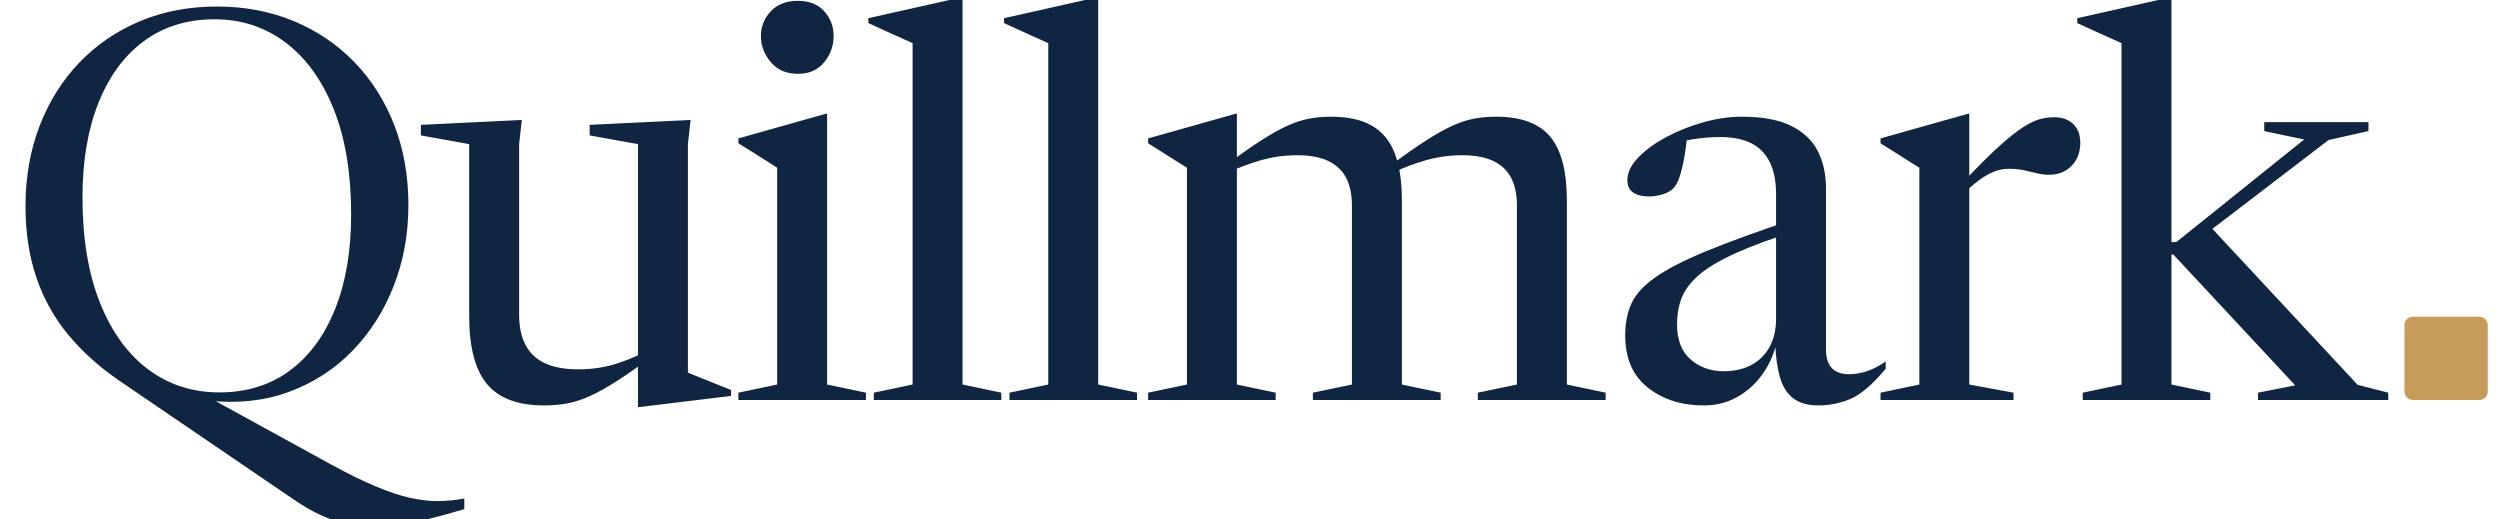
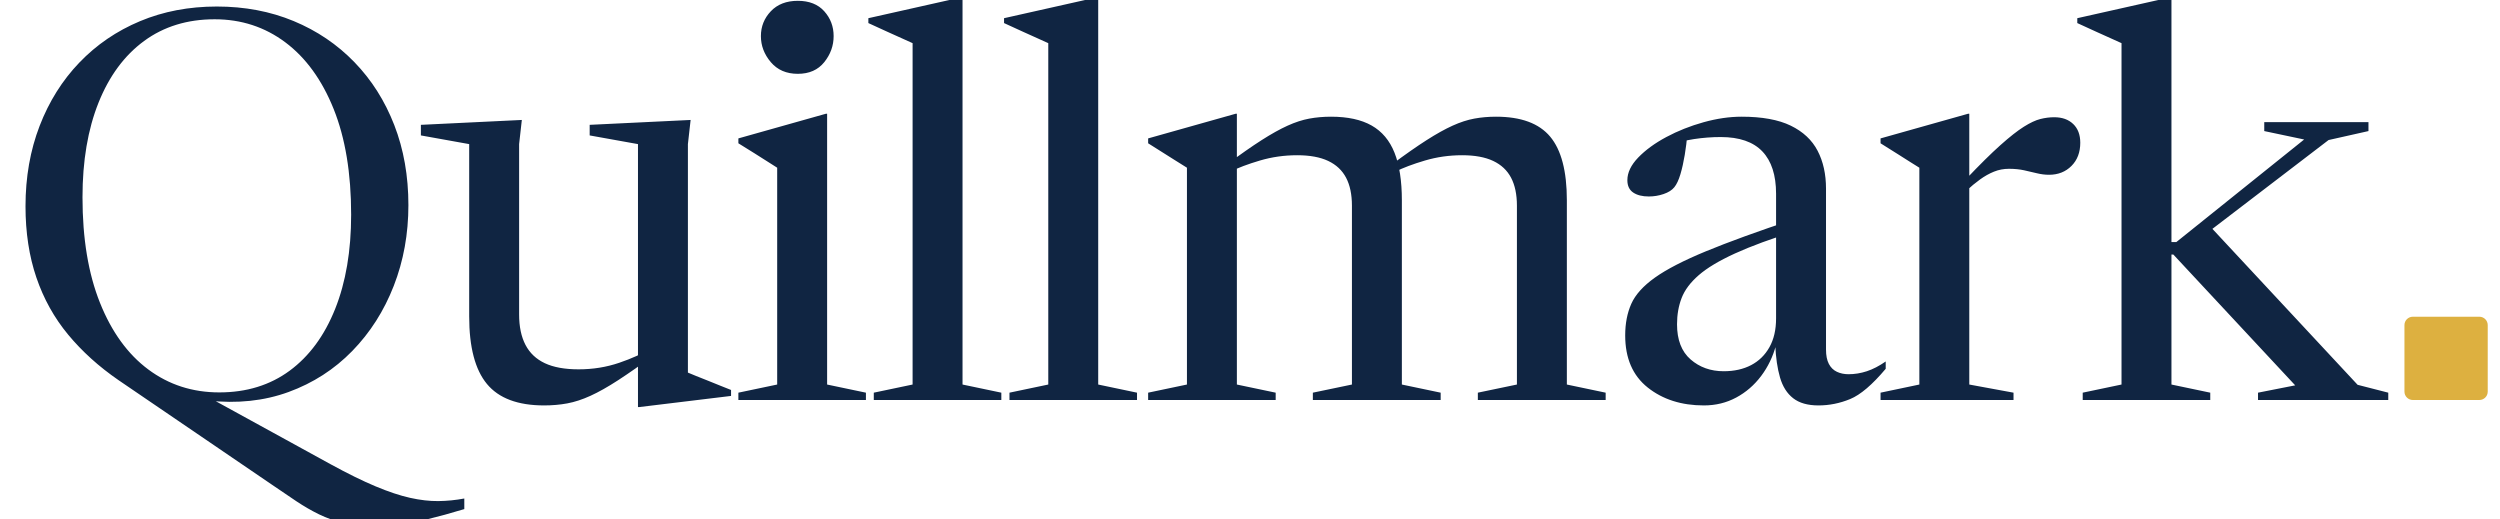
<svg xmlns="http://www.w3.org/2000/svg" viewBox="0 -44 275 57" width="275" height="57" role="img" aria-label="Quillmark">
  <path transform="scale(0.02985)" d="M1002 312 437 -73Q328 -148 251.0 -241.0Q174 -334 134.0 -451.5Q94 -569 94 -714Q94 -875 146.0 -1010.0Q198 -1145 292.5 -1243.5Q387 -1342 516.0 -1396.0Q645 -1450 799 -1450Q953 -1450 1082.0 -1396.5Q1211 -1343 1306.0 -1245.0Q1401 -1147 1453.0 -1013.0Q1505 -879 1505 -718Q1505 -559 1451.0 -420.5Q1397 -282 1298.0 -180.5Q1199 -79 1063.5 -29.5Q928 20 766 2L767 -11L1217 236Q1312 288 1383.5 318.0Q1455 348 1511.0 360.5Q1567 373 1615.0 372.5Q1663 372 1711 363V402Q1635 425 1576.5 439.0Q1518 453 1470.5 459.0Q1423 465 1378 465Q1315 465 1266.5 453.5Q1218 442 1176.0 421.5Q1134 401 1092.0 373.0Q1050 345 1002 312ZM808 -28Q959 -28 1067.5 -108.0Q1176 -188 1235.0 -335.5Q1294 -483 1294 -683Q1294 -912 1229.5 -1072.5Q1165 -1233 1051.5 -1318.0Q938 -1403 791 -1403Q640 -1403 531.0 -1323.0Q422 -1243 363.0 -1095.5Q304 -948 304 -747Q304 -519 368.5 -358.0Q433 -197 546.5 -112.5Q660 -28 808 -28Z M1913.0 -315Q1913.0 -248 1936.5 -203.0Q1960.0 -158 2008.0 -135.5Q2056.0 -113 2132.0 -113Q2211.0 -113 2281.5 -137.0Q2352.0 -161 2398.0 -190L2414.0 -168Q2335.0 -110 2278.0 -73.0Q2221.0 -36 2176.0 -15.5Q2131.0 5 2090.5 12.5Q2050.0 20 2005.0 20Q1860.0 20 1794.5 -59.0Q1729.0 -138 1729.0 -308V-943L1551.0 -975V-1014L1923.0 -1032L1913.0 -943ZM2351.0 26V-164V-943L2173.0 -975V-1014L2545.0 -1032L2535.0 -943V-101Q2544.0 -97 2564.0 -89.0Q2584.0 -81 2608.0 -71.5Q2632.0 -62 2655.0 -52.5Q2678.0 -43 2694.0 -37V-15L2356.0 26Z M2940.0 -1202Q2877.0 -1202 2840.5 -1245.0Q2804.0 -1288 2804.0 -1341Q2804.0 -1394 2840.5 -1432.5Q2877.0 -1471 2940.0 -1471Q3003.0 -1471 3037.5 -1432.5Q3072.0 -1394 3072.0 -1341Q3072.0 -1288 3037.5 -1245.0Q3003.0 -1202 2940.0 -1202ZM3048.0 -1055V-860V-57L3191.0 -27V0H2721.0V-27L2864.0 -57V-856Q2853.0 -863 2831.0 -877.0Q2809.0 -891 2780.5 -909.0Q2752.0 -927 2721.0 -946V-964L3044.0 -1055Z M3547.0 -57 3690.0 -27V0H3220.0V-27L3363.0 -57V-1315Q3350.0 -1321 3326.5 -1331.5Q3303.0 -1342 3271.0 -1356.5Q3239.0 -1371 3200.0 -1389V-1407L3543.0 -1484H3547.0V-1310Z M4047.0 -57 4190.0 -27V0H3720.0V-27L3863.0 -57V-1315Q3850.0 -1321 3826.5 -1331.5Q3803.0 -1342 3771.0 -1356.5Q3739.0 -1371 3700.0 -1389V-1407L4043.0 -1484H4047.0V-1310Z M4558.0 -860V-57L4701.0 -27V0H4231.0V-27L4374.0 -57V-856Q4358.0 -866 4328.5 -884.5Q4299.0 -903 4231.0 -946V-964L4554.0 -1055H4558.0ZM5166.0 -736V-57L5309.0 -27V0H4838.0V-27L4982.0 -57V-716Q4982.0 -778 4960.5 -819.0Q4939.0 -860 4894.5 -881.0Q4850.0 -902 4780.0 -902Q4709.0 -902 4643.0 -882.5Q4577.0 -863 4533.0 -841L4521.0 -868Q4595.0 -923 4649.0 -957.5Q4703.0 -992 4745.0 -1011.0Q4787.0 -1030 4825.0 -1037.0Q4863.0 -1044 4905.0 -1044Q4997.0 -1044 5054.5 -1011.5Q5112.0 -979 5139.0 -911.0Q5166.0 -843 5166.0 -736ZM5774.0 -736V-57L5917.0 -27V0H5446.0V-27L5590.0 -57V-716Q5590.0 -778 5568.5 -819.0Q5547.0 -860 5502.5 -881.0Q5458.0 -902 5388.0 -902Q5317.0 -902 5251.0 -882.5Q5185.0 -863 5141.0 -841L5129.0 -868Q5203.0 -923 5257.0 -957.5Q5311.0 -992 5353.0 -1011.0Q5395.0 -1030 5433.0 -1037.0Q5471.0 -1044 5513.0 -1044Q5651.0 -1044 5712.5 -970.5Q5774.0 -897 5774.0 -736Z M6611.0 -666 6622.0 -624Q6481.0 -580 6393.5 -540.0Q6306.0 -500 6260.0 -460.0Q6214.0 -420 6197.0 -376.0Q6180.0 -332 6180.0 -279Q6180.0 -193 6230.0 -149.5Q6280.0 -106 6352.0 -106Q6410.0 -106 6453.0 -128.5Q6496.0 -151 6520.5 -194.5Q6545.0 -238 6545.0 -301V-760Q6545.0 -863 6494.5 -916.0Q6444.0 -969 6341.0 -969Q6292.0 -969 6242.5 -961.5Q6193.0 -954 6165.0 -940L6218.0 -980Q6215.0 -943 6208.5 -903.5Q6202.0 -864 6192.5 -832.0Q6183.0 -800 6170.0 -784Q6157.0 -768 6130.5 -759.0Q6104.0 -750 6076.0 -750Q6040.0 -750 6018.5 -764.5Q5997.0 -779 5997.0 -810Q5997.0 -852 6037.0 -893.5Q6077.0 -935 6140.5 -969.0Q6204.0 -1003 6277.5 -1023.5Q6351.0 -1044 6418.0 -1044Q6531.0 -1044 6599.0 -1011.0Q6667.0 -978 6698.0 -918.5Q6729.0 -859 6729.0 -779V-186Q6729.0 -153 6739.5 -133.0Q6750.0 -113 6769.0 -104.0Q6788.0 -95 6812.0 -95Q6846.0 -95 6879.5 -106.0Q6913.0 -117 6949.0 -142V-115Q6875.0 -27 6818.0 -3.5Q6761.0 20 6701.0 20Q6642.0 20 6608.0 -6.5Q6574.0 -33 6559.5 -83.0Q6545.0 -133 6542.0 -203H6545.0Q6528.0 -139 6490.0 -88.5Q6452.0 -38 6398.0 -9.0Q6344.0 20 6279.0 20Q6155.0 20 6072.0 -46.0Q5989.0 -112 5989.0 -238Q5989.0 -304 6011.5 -354.5Q6034.0 -405 6098.5 -451.0Q6163.0 -497 6286.5 -548.0Q6410.0 -599 6611.0 -666Z M7570.0 -1042Q7614.0 -1042 7640.0 -1017.0Q7666.0 -992 7666.0 -948Q7666.0 -895 7633.5 -862.5Q7601.0 -830 7551.0 -830Q7529.0 -830 7506.5 -835.5Q7484.0 -841 7459.0 -846.5Q7434.0 -852 7403.0 -852Q7374.0 -852 7348.0 -841.5Q7322.0 -831 7297.0 -813.0Q7272.0 -795 7245.0 -770V-814Q7320.0 -893 7371.5 -939.0Q7423.0 -985 7458.0 -1007.0Q7493.0 -1029 7519.0 -1035.5Q7545.0 -1042 7570.0 -1042ZM7257.0 -860V-57L7420.0 -27V0H6930.0V-27L7073.0 -57V-856Q7060.0 -864 7041.0 -876.0Q7022.0 -888 6994.5 -905.5Q6967.0 -923 6930.0 -946V-964L7253.0 -1055H7257.0Z M8105.0 -594 8147.0 -637 8688.0 -56 8801.0 -27V0H8321.0V-27L8458.0 -54L8009.0 -536H7967.0V-582H8020.0L8491.0 -960L8344.0 -991V-1024H8728.0V-991L8581.0 -958ZM8002.0 -57 8145.0 -27V0H7675.0V-27L7818.0 -57V-1315Q7805.0 -1321 7781.5 -1331.5Q7758.0 -1342 7726.0 -1356.5Q7694.0 -1371 7655.0 -1389V-1407L7998.0 -1484H8002.0V-1320Z" fill="#102542" />
-   <rect x="264.49" y="-9.16" width="9.16" height="9.16" rx="0.92" fill="#C79C5A" />
+   <rect x="264.49" y="-9.16" width="9.16" height="9.16" rx="0.92" fill="#DDB040" />
</svg>
